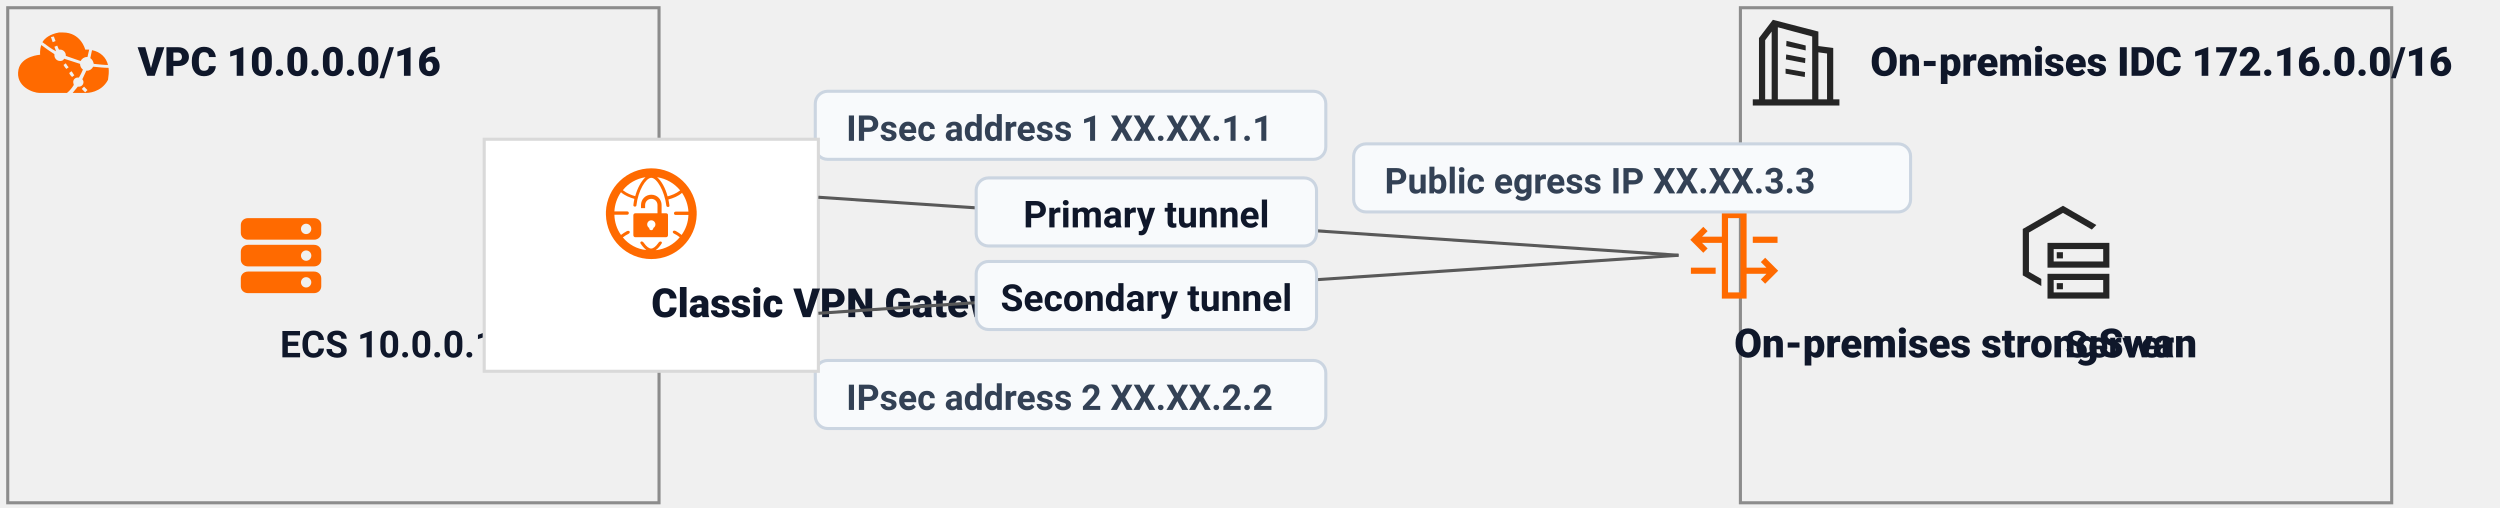
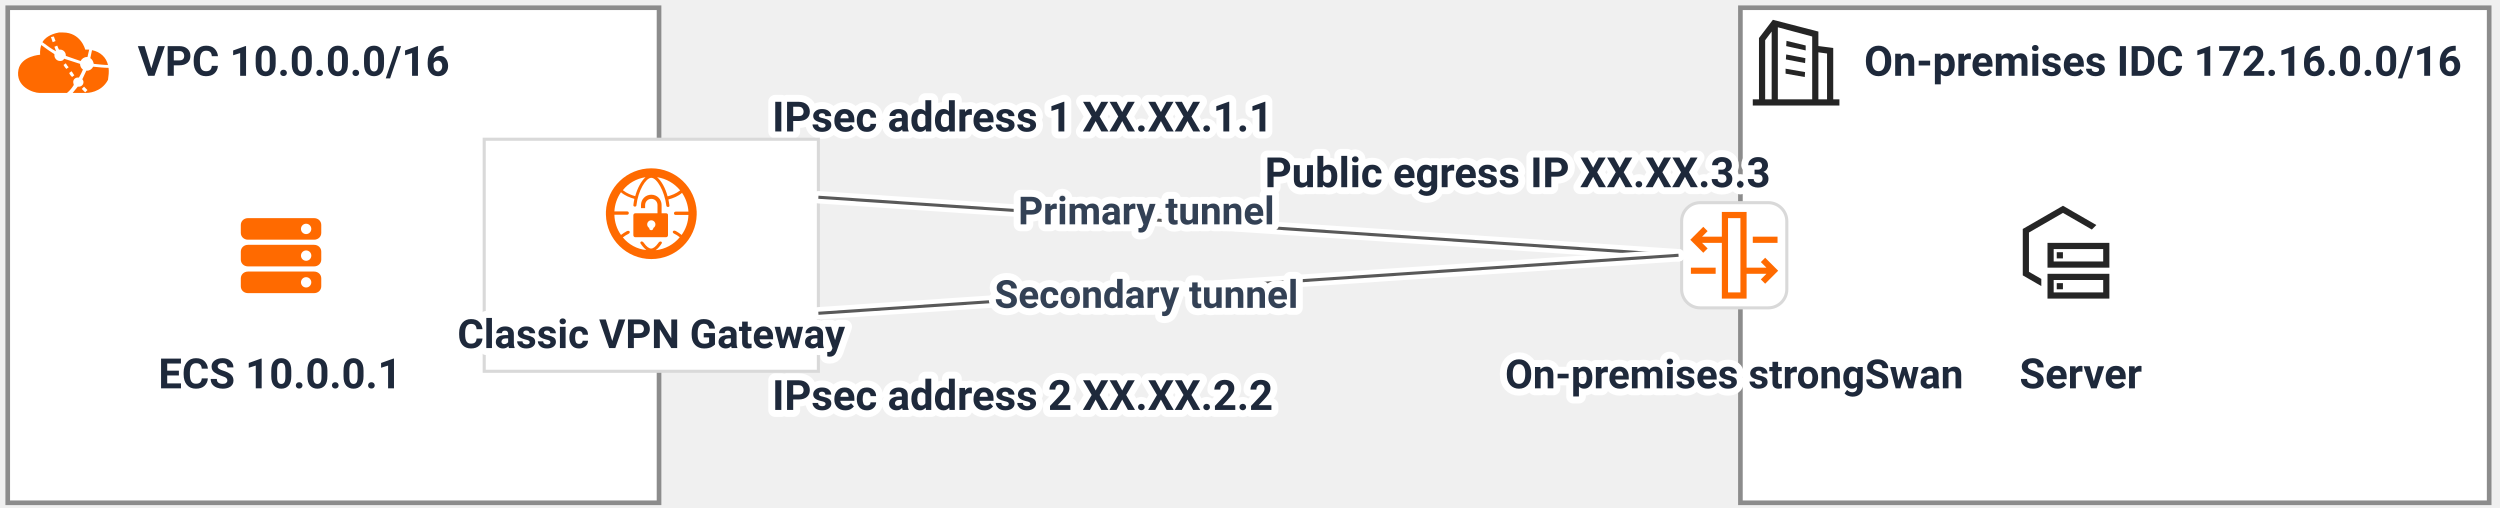
<svg xmlns="http://www.w3.org/2000/svg" viewBox="0 0 808 164" version="1.1" data-width="808" data-height="164" class="icms-hetu-svg" width="808" height="164">
  <defs />
  <g transform="translate(0.5,0.5)">
-     <rect x="562" y="2" width="210.5" height="160" fill="none" stroke="#8c8c8c" pointer-events="none" />
+     <rect x="562" y="2" width="242" height="160" fill="#ffffff" stroke="#8c8c8c" stroke-width="1.5" pointer-events="none" />
    <rect x="562" y="2" width="36" height="36" fill-opacity="0" fill="#ffffff" stroke="none" pointer-events="none" />
    <rect x="562" y="2" width="0" height="0" fill="none" stroke="#000000" stroke-width="2" pointer-events="none" />
    <path d="M 587.2 32 L 585.2 32 L 585.2 11.3 L 573.3 8.1 L 570 12.5 L 570 31.6 L 568 31.6 L 568 11.8 L 572.5 5.9 L 587.2 9.7 Z M 572.1 7 L 574.1 7 L 574.1 31.6 L 572.1 31.6 Z M 566 31.6 L 594 31.6 L 594 33.6 L 566 33.6 Z M 592 31.6 L 590 31.6 L 590 16.8 L 586.4 16.3 L 586.6 14.3 L 592 15 Z M 583.1 14.2 L 576.9 12.7 L 576.8 14.4 L 583.1 15.8 Z M 583 18.3 L 576.8 17.1 L 576.7 18.7 L 582.9 19.9 Z M 582.9 22.8 L 576.6 21.7 L 576.6 23.3 L 582.8 24.4 Z" fill="#252525" stroke="none" pointer-events="none" />
-     <text x="604" y="24" text-anchor="start" font-family="-apple-system, BlinkMacSystemFont, 'Segoe UI', Roboto, sans-serif" font-size="13" font-weight="800" fill="#0f172a">On-premises IDC 172.16.0.0/16</text>
-     <rect x="542" y="64" width="36" height="36" fill-opacity="0" fill="#ffffff" stroke="none" pointer-events="none" />
+     <g>
+       <text x="602" y="24" text-anchor="start" font-family="-apple-system, BlinkMacSystemFont, 'Segoe UI', Roboto, sans-serif" font-size="13.5" font-weight="700" stroke="#ffffff" stroke-width="4.5" stroke-linejoin="round" stroke-linecap="round" fill="none">On-premises IDC 172.16.0.0/16</text>
+       <text x="602" y="24" text-anchor="start" font-family="-apple-system, BlinkMacSystemFont, 'Segoe UI', Roboto, sans-serif" font-size="13.5" font-weight="700" fill="#1e293b">On-premises IDC 172.16.0.0/16</text>
+     </g>
+     <rect x="543" y="65" width="34" height="34" rx="6" fill="#ffffff" stroke="#d9d9d9" stroke-width="1" pointer-events="none" />
    <rect x="542" y="64" width="0" height="0" fill="none" stroke="#000000" stroke-width="2" pointer-events="none" />
    <path d="M 546 86 L 554 86 L 554 88 L 546 88 Z M 566 76 L 574 76 L 574 78 L 566 78 Z M 570 82.8 L 568.6 84.2 L 570.4 86 L 564 86 L 564 68 L 556 68 L 556 76 L 549.6 76 L 551.4 74.2 L 550 72.8 L 545.8 77 L 550 81.2 L 551.4 79.8 L 549.6 78 L 556 78 L 556 96 L 564 96 L 564 88 L 570.4 88 L 568.6 89.8 L 570 91.2 L 574.2 87 L 570 82.8 Z M 562 94 L 558 94 L 558 70 L 562 70 L 562 94 Z" fill="#ff6a00" stroke="none" pointer-events="none" />
-     <text x="560" y="115" text-anchor="start" font-family="-apple-system, BlinkMacSystemFont, 'Segoe UI', Roboto, sans-serif" font-size="13" font-weight="800" fill="#0f172a">On-premises strongSwan</text>
-     <rect x="2" y="2" width="210.5" height="160" fill="none" stroke="#8c8c8c" pointer-events="none" />
+     <g>
+       <text x="560" y="125" text-anchor="middle" font-family="-apple-system, BlinkMacSystemFont, 'Segoe UI', Roboto, sans-serif" font-size="13" font-weight="700" stroke="#ffffff" stroke-width="4.5" stroke-linejoin="round" stroke-linecap="round" fill="none">On-premises strongSwan</text>
+       <text x="560" y="125" text-anchor="middle" font-family="-apple-system, BlinkMacSystemFont, 'Segoe UI', Roboto, sans-serif" font-size="13" font-weight="700" fill="#1e293b">On-premises strongSwan</text>
+     </g>
+     <rect x="2" y="2" width="210.5" height="160" fill="#ffffff" stroke="#8c8c8c" stroke-width="1.5" pointer-events="none" />
    <rect x="2" y="2" width="36" height="36" fill-opacity="0" fill="#ffffff" stroke="none" pointer-events="none" />
    <rect x="2" y="2" width="0" height="0" fill="none" stroke="#000000" stroke-width="2" pointer-events="none" />
    <path d="M 17.08 14.61 L 18 14.24 C 18.19 14.79 18.37 15.16 18.56 15.53 L 18.92 15.53 C 20.03 15.53 20.77 16.45 20.77 17.37 L 20.77 17.56 C 22.24 18.11 25.3 19.12 25.56 19.22 C 25.93 18.48 26.66 17.93 27.59 17.93 L 27.77 17.93 C 27.93 17.13 28.12 16.33 28.32 15.53 L 27.03 15.53 C 27.03 15.34 25.56 10 19.85 10 L 18.56 10 C 15.61 10.55 13.95 11.84 13.21 13.13 C 14.69 14.24 16.16 15.35 17.63 16.08 C 17.45 15.53 17.27 15.16 17.08 14.61 Z M 16.9 11.29 C 17.08 11.84 17.26 12.21 17.45 12.76 L 16.53 13.13 L 15.97 11.47 L 16.9 11.29 Z M 24.64 24.56 L 25.01 24.56 C 25.56 23.64 25.93 22.9 26.3 21.98 C 25.74 21.61 25.37 20.87 25.37 20.14 C 25.05 20.05 21.87 19.03 20.21 18.48 C 20.03 19.03 19.48 19.21 18.92 19.21 C 17.82 19.21 17.08 18.29 17.08 17.37 L 17.08 17 C 15.61 16.08 14.32 15.16 12.84 14.05 C 12.29 15.71 12.47 17 12.47 17.19 C 12.47 17.19 6.39 17.56 5.47 21.98 C 4.36 27.51 10.26 29.54 12.29 29.54 L 21.14 29.54 C 22.06 28.8 22.8 27.88 23.35 26.96 C 23.35 26.77 23.16 26.4 23.16 26.04 C 23.16 25.11 23.9 24.56 24.64 24.56 Z M 20.95 21.79 C 20.58 21.43 20.21 20.87 20.03 20.5 L 20.77 19.95 C 20.95 20.32 21.32 20.87 21.69 21.24 L 20.95 21.79 Z M 21.87 23.09 L 22.61 22.53 C 22.98 22.9 23.16 23.45 23.53 23.82 L 22.79 24.38 C 22.43 24.01 22.06 23.64 21.87 23.09 Z M 34.59 21.43 C 33.3 21.43 31.46 21.24 29.61 21.06 C 29.25 21.8 28.51 22.35 27.59 22.35 L 27.4 22.35 C 27.03 23.27 26.48 24.19 26.11 25.11 C 26.3 25.3 26.48 25.67 26.48 26.03 C 26.48 26.95 25.74 27.51 25.01 27.51 L 24.64 27.51 C 24.08 28.25 23.53 28.8 22.98 29.54 L 27.4 29.54 C 27.59 29.54 32.19 29.54 34.41 25.3 C 34.59 24.01 34.77 22.72 34.59 21.43 Z M 27.03 29.35 L 25.93 28.25 L 26.66 27.51 L 27.77 28.61 L 27.03 29.35 Z M 34.41 20.5 C 33.85 18.11 32.01 16.27 29.24 15.71 C 29.06 16.45 28.88 17.37 28.69 18.29 C 29.24 18.66 29.61 19.21 29.8 20.14 C 31.64 20.32 33.11 20.5 34.41 20.5 Z" fill="#ff6a00" stroke="none" pointer-events="none" />
-     <text x="44" y="24" text-anchor="start" font-family="-apple-system, BlinkMacSystemFont, 'Segoe UI', Roboto, sans-serif" font-size="13" font-weight="800" fill="#0f172a">VPC 10.0.0.0/16</text>
+     <g>
+       <text x="44" y="24" text-anchor="start" font-family="-apple-system, BlinkMacSystemFont, 'Segoe UI', Roboto, sans-serif" font-size="13.5" font-weight="700" fill="#1e293b">VPC 10.0.0.0/16</text>
+     </g>
    <rect x="72" y="64" width="36" height="36" fill-opacity="0" fill="#ffffff" stroke="none" pointer-events="none" />
    <rect x="72" y="64" width="0" height="0" fill="none" stroke="#000000" stroke-width="2" pointer-events="none" />
    <path d="M 101.02 94.24 L 79.64 94.24 C 78.37 94.24 77.33 93.31 77.33 92.03 L 77.33 89.47 C 77.33 88.19 78.37 87.27 79.64 87.27 L 101.02 87.27 C 102.3 87.27 103.33 88.19 103.33 89.47 L 103.33 92.03 C 103.33 93.31 102.3 94.24 101.02 94.24 Z M 98.44 89.08 C 98 89.08 97.57 89.26 97.26 89.57 C 96.95 89.88 96.77 90.31 96.77 90.75 C 96.77 91.19 96.95 91.62 97.26 91.93 C 97.57 92.24 98 92.42 98.44 92.42 C 99.36 92.42 100.11 91.67 100.11 90.75 C 100.11 89.83 99.36 89.08 98.44 89.08 Z M 101.02 85.6 L 79.64 85.6 C 78.37 85.6 77.33 84.68 77.33 83.4 L 77.33 80.83 C 77.33 79.56 78.37 78.63 79.64 78.63 L 101.02 78.63 C 102.3 78.63 103.33 79.56 103.33 80.83 L 103.33 83.4 C 103.33 84.68 102.3 85.6 101.02 85.6 Z M 98.44 80.44 C 97.52 80.45 96.77 81.2 96.77 82.12 C 96.78 83.04 97.52 83.78 98.44 83.79 C 99.37 83.79 100.12 83.04 100.12 82.12 C 100.12 81.19 99.37 80.44 98.44 80.44 Z M 101.02 76.97 L 79.64 76.97 C 78.37 76.97 77.33 76.04 77.33 74.77 L 77.33 72.21 C 77.33 70.93 78.37 70 79.64 70 L 101.02 70 C 102.3 70 103.33 70.93 103.33 72.21 L 103.33 74.77 C 103.33 76.04 102.3 76.97 101.02 76.97 Z M 98.44 71.81 C 98 71.81 97.57 71.99 97.26 72.3 C 96.94 72.62 96.77 73.05 96.77 73.49 C 96.77 74.41 97.52 75.16 98.44 75.16 C 99.36 75.16 100.11 74.41 100.11 73.49 C 100.11 73.05 99.94 72.62 99.62 72.3 C 99.31 71.99 98.88 71.81 98.44 71.81 Z" fill="#ff6a00" stroke="none" pointer-events="none" />
-     <text x="90" y="115" text-anchor="start" font-family="-apple-system, BlinkMacSystemFont, 'Segoe UI', Roboto, sans-serif" font-size="12" font-weight="600" fill="#0f172a">ECS 10.0.0.1</text>
+     <g>
+       <text x="90" y="125" text-anchor="middle" font-family="-apple-system, BlinkMacSystemFont, 'Segoe UI', Roboto, sans-serif" font-size="13.5" font-weight="600" fill="#1e293b">ECS 10.0.0.1</text>
+     </g>
    <rect x="649.25" y="64" width="36" height="36" fill-opacity="0" fill="#ffffff" stroke="none" pointer-events="none" />
    <rect x="649.25" y="64" width="0" height="0" fill="none" stroke="#000000" stroke-width="2" pointer-events="none" />
    <path d="M 659.25 89.65 L 655.26 87.35 L 655.26 74.65 L 666.25 68.31 L 675.58 73.69 L 677.04 72.23 L 666.25 66 L 653.26 73.5 L 653.26 88.5 L 659.25 91.96 L 659.25 89.65 Z M 681.25 86 L 661.25 86 L 661.25 78 L 681.25 78 Z M 663.25 84 L 679.25 84 L 679.25 80 L 663.25 80 Z M 664.24 81.01 L 666.24 81.01 L 666.24 83.01 L 664.24 83.01 Z M 664.24 91 L 666.24 91 L 666.24 93 L 664.24 93 Z M 681.25 96 L 661.25 96 L 661.25 88 L 681.25 88 Z M 663.25 94 L 679.25 94 L 679.25 90 L 663.25 90 Z" fill="#252525" stroke="none" pointer-events="none" />
-     <text x="667" y="115" text-anchor="start" font-family="-apple-system, BlinkMacSystemFont, 'Segoe UI', Roboto, sans-serif" font-size="12" font-weight="600" fill="#0f172a">Server</text>
-     <rect x="263" y="29" width="165" height="22" rx="4" fill="#f8fafc" stroke="#cbd5e1" stroke-width="1" />
-     <text x="273" y="45" font-family="-apple-system, BlinkMacSystemFont, 'Segoe UI', Roboto, sans-serif" font-size="11.5" font-weight="700" fill="#334155">IPsec address 1 XX.XX.1.1</text>
-     <rect x="437" y="46" width="180" height="22" rx="4" fill="#f8fafc" stroke="#cbd5e1" stroke-width="1" />
-     <text x="447" y="62" font-family="-apple-system, BlinkMacSystemFont, 'Segoe UI', Roboto, sans-serif" font-size="11.5" font-weight="700" fill="#334155">Public egress IP XX.XX.3.3</text>
-     <rect x="263" y="116" width="165" height="22" rx="4" fill="#f8fafc" stroke="#cbd5e1" stroke-width="1" />
-     <text x="273" y="132" font-family="-apple-system, BlinkMacSystemFont, 'Segoe UI', Roboto, sans-serif" font-size="11.5" font-weight="700" fill="#334155">IPsec address 2 XX.XX.2.2</text>
+     <g>
+       <text x="672" y="125" text-anchor="middle" font-family="-apple-system, BlinkMacSystemFont, 'Segoe UI', Roboto, sans-serif" font-size="13.5" font-weight="600" fill="#1e293b">Server</text>
+     </g>
+     <g>
+       <text x="330" y="42" text-anchor="middle" font-family="-apple-system, BlinkMacSystemFont, 'Segoe UI', Roboto, sans-serif" font-size="13.5" font-weight="700" stroke="#ffffff" stroke-width="4.5" stroke-linejoin="round" stroke-linecap="round" fill="none">IPsec address 1 XX.XX.1.1</text>
+       <text x="330" y="42" text-anchor="middle" font-family="-apple-system, BlinkMacSystemFont, 'Segoe UI', Roboto, sans-serif" font-size="13.5" font-weight="700" fill="#1e293b">IPsec address 1 XX.XX.1.1</text>
+     </g>
+     <g>
+       <text x="490" y="60" text-anchor="middle" font-family="-apple-system, BlinkMacSystemFont, 'Segoe UI', Roboto, sans-serif" font-size="13.5" font-weight="700" stroke="#ffffff" stroke-width="4.5" stroke-linejoin="round" stroke-linecap="round" fill="none">Public egress IP XX.XX.3.3</text>
+       <text x="490" y="60" text-anchor="middle" font-family="-apple-system, BlinkMacSystemFont, 'Segoe UI', Roboto, sans-serif" font-size="13.5" font-weight="700" fill="#1e293b">Public egress IP XX.XX.3.3</text>
+     </g>
+     <g>
+       <text x="330" y="132" text-anchor="middle" font-family="-apple-system, BlinkMacSystemFont, 'Segoe UI', Roboto, sans-serif" font-size="13.5" font-weight="700" stroke="#ffffff" stroke-width="4.5" stroke-linejoin="round" stroke-linecap="round" fill="none">IPsec address 2 XX.XX.2.2</text>
+       <text x="330" y="132" text-anchor="middle" font-family="-apple-system, BlinkMacSystemFont, 'Segoe UI', Roboto, sans-serif" font-size="13.5" font-weight="700" fill="#1e293b">IPsec address 2 XX.XX.2.2</text>
+     </g>
    <rect x="156" y="44.5" width="108" height="75" fill="#ffffff" stroke="#d9d9d9" pointer-events="none" />
    <rect x="192" y="50.5" width="36" height="36" fill-opacity="0" fill="#ffffff" stroke="none" pointer-events="none" />
    <rect x="192" y="50.5" width="0" height="0" fill="none" stroke="#000000" stroke-width="2" pointer-events="none" />
    <path d="M 214.8 68.43 L 204.87 68.43 C 204.47 68.43 204.2 68.7 204.2 69.1 L 204.2 75.5 C 204.2 75.9 204.47 76.17 204.87 76.17 L 214.73 76.17 C 215.13 76.17 215.4 75.9 215.4 75.5 L 215.4 69.1 C 215.47 68.7 215.13 68.43 214.8 68.43 Z M 210.67 73.17 C 206.2 77.9 210.67 73.23 210.67 73.17 C 210.67 73.57 210.4 73.9 210 73.9 C 209.6 73.9 209.33 73.63 209.33 73.23 L 209.33 73.17 C 208.93 72.97 208.67 72.5 208.67 72.03 C 208.67 71.3 209.27 70.7 210 70.7 C 210.73 70.7 211.33 71.3 211.33 72.03 C 211.33 72.5 211.07 72.97 210.67 73.17 Z M 224.67 67.9 C 224.33 60.1 217.87 53.9 210 53.9 C 202.13 53.9 195.67 60.1 195.33 67.9 L 195.33 68.9 C 195.53 76.83 202 83.23 210 83.23 C 218 83.23 224.47 76.83 224.67 68.9 L 224.67 67.9 Z M 219.33 61.03 C 218 62.1 216.47 62.63 215.27 62.97 C 214.53 60.23 213.27 57.97 211.87 56.77 C 214.87 57.23 217.47 58.77 219.33 61.03 Z M 208.13 56.77 C 206.8 57.97 205.53 60.23 204.8 62.9 C 203.6 62.57 202.13 62.03 200.8 60.97 C 202.6 58.7 205.2 57.23 208.13 56.77 Z M 219.8 75.43 C 219.27 74.97 218.6 74.57 217.93 74.17 C 217 73.7 216.53 74.63 217.4 75.03 C 218 75.3 218.6 75.7 219.2 76.17 C 217.27 78.5 214.53 80.03 211.4 80.37 C 212.07 79.9 212.8 79.1 213.4 78.1 C 213.6 77.57 212.73 77.23 212.27 78.03 C 211.47 79.17 210.67 79.83 209.93 79.83 C 209.27 79.83 208.4 79.17 207.67 78.1 C 207 77.1 206.33 77.63 206.47 78.1 C 207.07 79.03 207.73 79.77 208.4 80.3 C 205.33 80.03 202.67 78.5 200.8 76.23 C 201.4 75.77 202 75.37 202.6 75.1 C 203.47 74.63 202.93 73.77 202.07 74.23 C 201.47 74.57 200.8 74.97 200.2 75.43 C 198.87 73.57 198.13 71.3 198.07 68.9 L 202.2 68.9 C 202.47 68.9 202.73 68.7 202.73 68.37 C 202.73 68.03 202.53 67.83 202.2 67.83 L 198.07 67.83 C 198.2 65.57 198.93 63.43 200.2 61.63 C 201.4 62.7 203.07 63.37 204.53 63.77 C 204.4 64.43 204.27 65.1 204.2 65.83 C 204.2 66.43 205.2 66.43 205.2 65.83 C 205.73 61.17 208.2 56.97 210 56.97 C 211.8 56.97 214.27 61.23 214.87 65.97 C 214.93 66.57 215.93 66.5 215.87 65.97 C 215.8 65.3 215.67 64.63 215.53 63.97 C 217.07 63.57 218.73 62.9 219.93 61.83 C 221.13 63.57 221.87 65.7 222 67.9 L 217.87 67.9 C 217.6 67.9 217.33 68.1 217.33 68.43 C 217.33 68.77 217.53 68.97 217.87 68.97 L 222 68.97 C 221.93 71.37 221.13 73.57 219.8 75.43 Z M 210 62.43 C 208.13 62.43 206.67 63.9 206.67 65.77 L 206.67 66.77 L 208 66.77 L 208 65.77 C 208 64.7 208.87 63.77 210 63.77 C 211.13 63.77 212 64.63 212 65.77 L 212 70.43 L 213.33 70.43 L 213.33 65.77 C 213.33 63.9 211.87 62.43 210 62.43 Z" fill="#ff6a00" stroke="none" pointer-events="none" />
-     <text x="210" y="102" text-anchor="start" font-family="-apple-system, BlinkMacSystemFont, 'Segoe UI', Roboto, sans-serif" font-size="13" font-weight="800" fill="#0f172a">Classic VPN Gateway</text>
+     <g>
+       <text x="210" y="112" text-anchor="middle" font-family="-apple-system, BlinkMacSystemFont, 'Segoe UI', Roboto, sans-serif" font-size="13" font-weight="700" stroke="#ffffff" stroke-width="4.5" stroke-linejoin="round" stroke-linecap="round" fill="none">Classic VPN Gateway</text>
+       <text x="210" y="112" text-anchor="middle" font-family="-apple-system, BlinkMacSystemFont, 'Segoe UI', Roboto, sans-serif" font-size="13" font-weight="700" fill="#1e293b">Classic VPN Gateway</text>
+     </g>
+     <path d="M 264 63.25 L 542 82" fill="none" stroke="#ffffff" stroke-width="4" stroke-linecap="round" stroke-linejoin="round" pointer-events="none" />
    <path d="M 264 63.25 L 542 82" fill="none" stroke="#595959" stroke-miterlimit="10" pointer-events="none" />
-     <rect x="315" y="57" width="110" height="22" rx="4" fill="#f8fafc" stroke="#cbd5e1" stroke-width="1" />
-     <text x="370" y="73" text-anchor="middle" font-family="-apple-system, BlinkMacSystemFont, 'Segoe UI', Roboto, sans-serif" font-size="12" font-weight="700" fill="#0f172a">Primary tunnel</text>
+     <g>
+       <text x="370" y="72" text-anchor="middle" font-family="-apple-system, BlinkMacSystemFont, 'Segoe UI', Roboto, sans-serif" font-size="12.5" font-weight="700" stroke="#ffffff" stroke-width="4.5" stroke-linejoin="round" stroke-linecap="round" fill="none">Primary tunnel</text>
+       <text x="370" y="72" text-anchor="middle" font-family="-apple-system, BlinkMacSystemFont, 'Segoe UI', Roboto, sans-serif" font-size="12.5" font-weight="700" fill="#334155">Primary tunnel</text>
+     </g>
+     <path d="M 264 100.75 L 542 82" fill="none" stroke="#ffffff" stroke-width="4" stroke-linecap="round" stroke-linejoin="round" pointer-events="none" />
    <path d="M 264 100.75 L 542 82" fill="none" stroke="#595959" stroke-miterlimit="10" pointer-events="none" />
-     <rect x="315" y="84" width="110" height="22" rx="4" fill="#f8fafc" stroke="#cbd5e1" stroke-width="1" />
-     <text x="370" y="100" text-anchor="middle" font-family="-apple-system, BlinkMacSystemFont, 'Segoe UI', Roboto, sans-serif" font-size="12" font-weight="700" fill="#0f172a">Secondary tunnel</text>
+     <g>
+       <text x="370" y="99" text-anchor="middle" font-family="-apple-system, BlinkMacSystemFont, 'Segoe UI', Roboto, sans-serif" font-size="12.5" font-weight="700" stroke="#ffffff" stroke-width="4.5" stroke-linejoin="round" stroke-linecap="round" fill="none">Secondary tunnel</text>
+       <text x="370" y="99" text-anchor="middle" font-family="-apple-system, BlinkMacSystemFont, 'Segoe UI', Roboto, sans-serif" font-size="12.5" font-weight="700" fill="#334155">Secondary tunnel</text>
+     </g>
  </g>
</svg>
